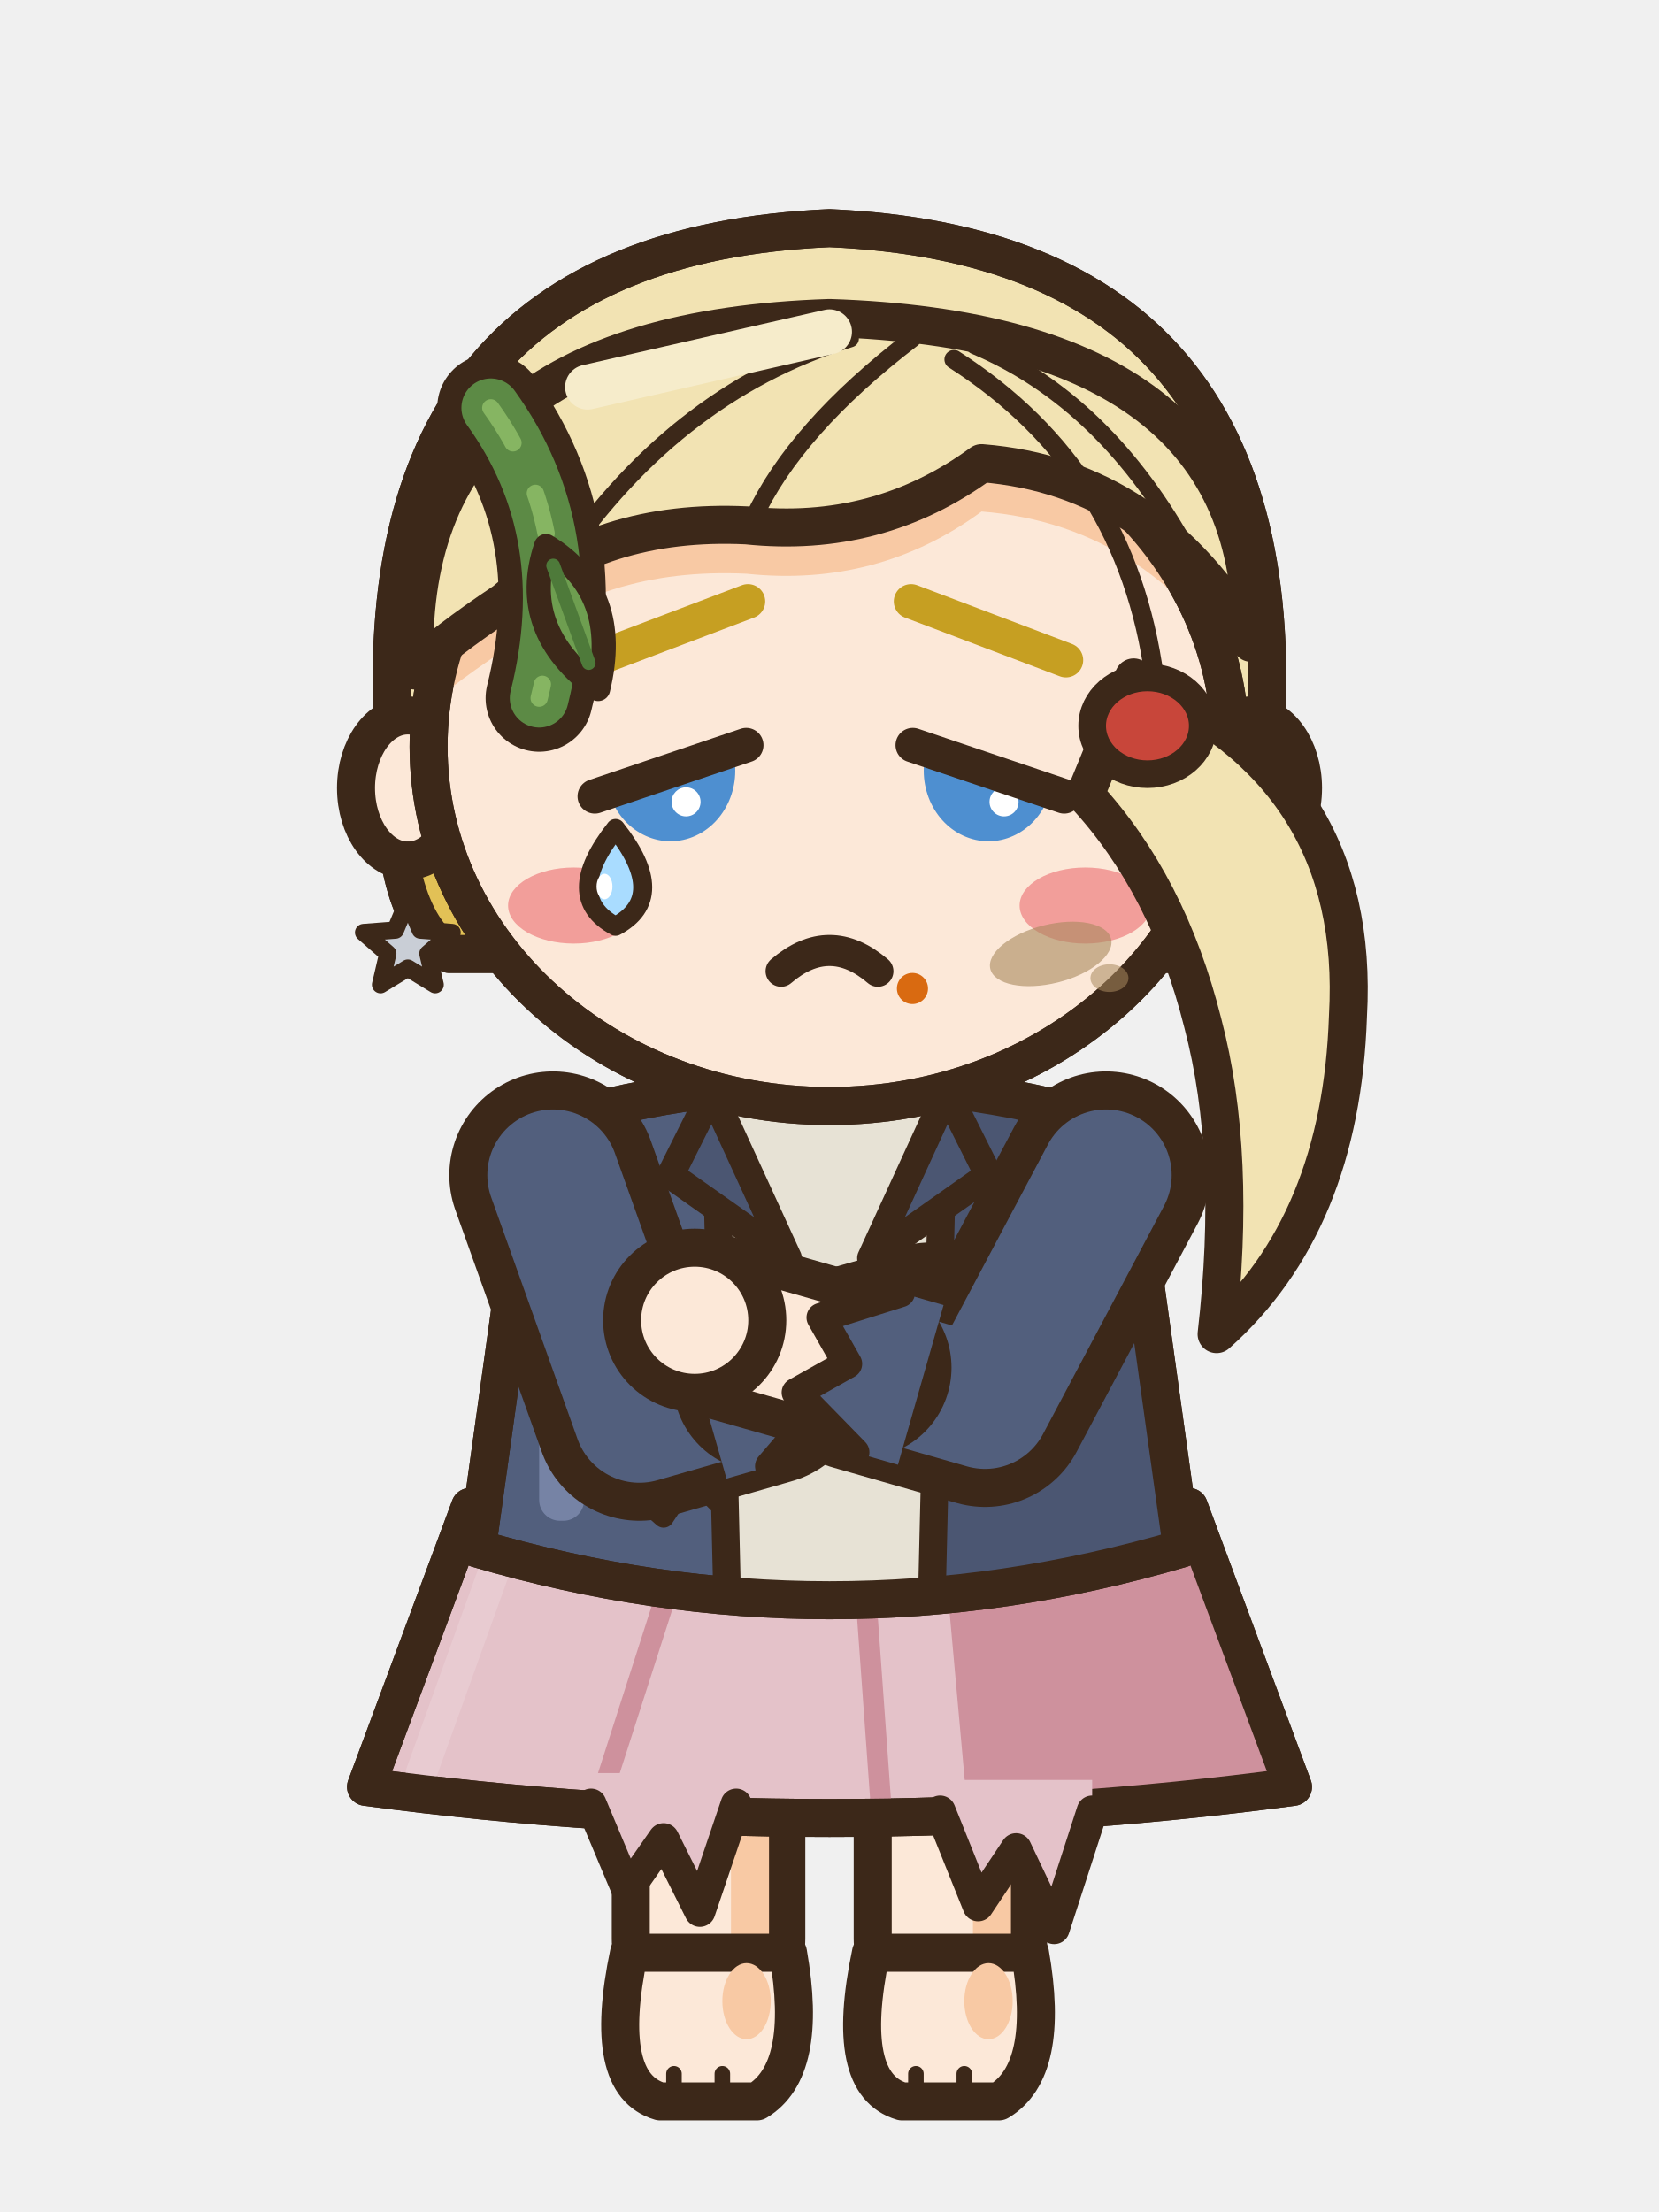
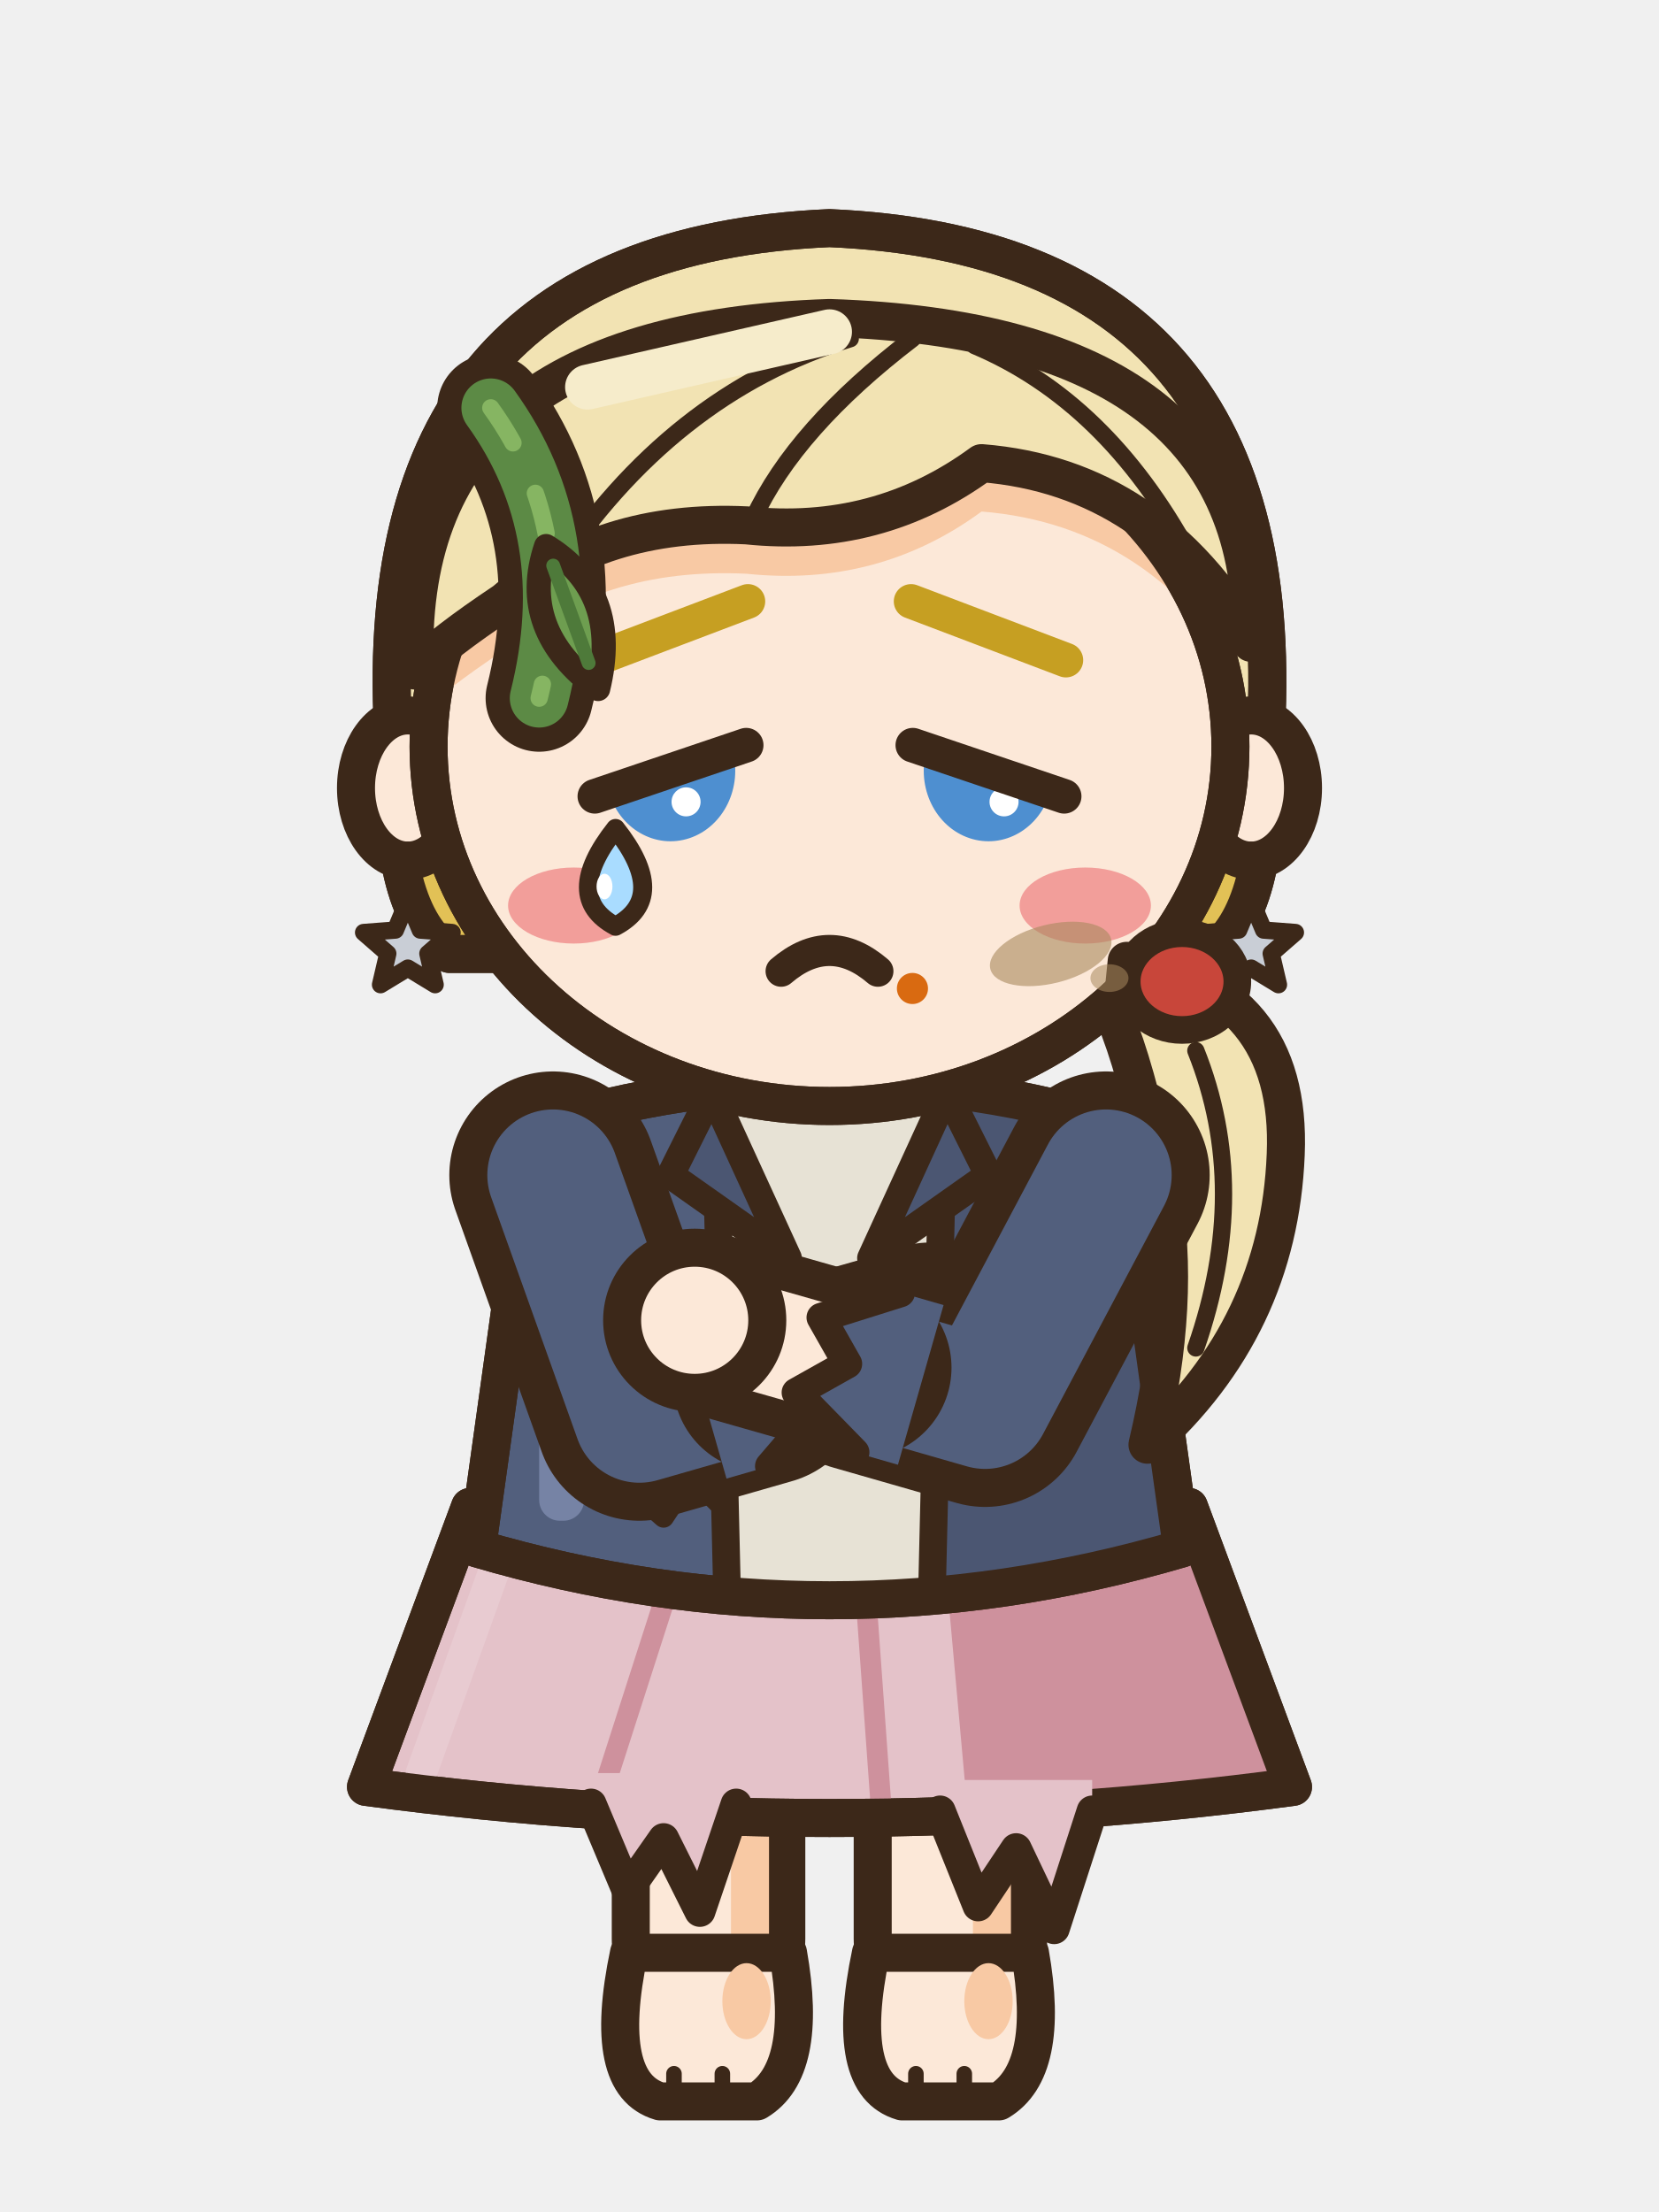
<svg xmlns="http://www.w3.org/2000/svg" width="48" height="64" viewBox="0 0 48 64">
  <g transform="translate(0 0)">
    <rect x="25.25" y="44.5" width="4.5" height="13.2" rx="1.6" fill="#FCE8D8" stroke="#3C2819" stroke-width="1.1" stroke-linejoin="round" stroke-linecap="round" />
    <rect x="28.15" y="45.1" width="1.1" height="11.6" rx="0.5" fill="#F8C9A4" />
    <path d="M25.2,56.5 L29.8,56.5 Q30.4,59.9 28.9,60.8 L26.1,60.8 Q24.4,60.3 25.2,56.5 Z" fill="#FCE8D8" stroke="#3C2819" stroke-width="1.1" stroke-linejoin="round" stroke-linecap="round" />
    <ellipse cx="28.6" cy="57.9" rx="0.7" ry="1.1" fill="#F8C9A4" stroke="none" />
    <line x1="26.5" y1="60" x2="26.5" y2="60.6" stroke="#3C2819" stroke-width="0.45" stroke-linecap="round" />
    <line x1="27.9" y1="60" x2="27.9" y2="60.6" stroke="#3C2819" stroke-width="0.45" stroke-linecap="round" />
    <rect x="18.25" y="44.5" width="4.5" height="13.2" rx="1.6" fill="#FCE8D8" stroke="#3C2819" stroke-width="1.1" stroke-linejoin="round" stroke-linecap="round" />
    <rect x="21.15" y="45.1" width="1.1" height="11.6" rx="0.5" fill="#F8C9A4" />
    <path d="M18.2,56.5 L22.8,56.5 Q23.4,59.9 21.9,60.8 L19.1,60.8 Q17.4,60.3 18.2,56.5 Z" fill="#FCE8D8" stroke="#3C2819" stroke-width="1.1" stroke-linejoin="round" stroke-linecap="round" />
    <ellipse cx="21.6" cy="57.9" rx="0.7" ry="1.1" fill="#F8C9A4" stroke="none" />
    <line x1="19.5" y1="60" x2="19.5" y2="60.6" stroke="#3C2819" stroke-width="0.45" stroke-linecap="round" />
    <line x1="20.9" y1="60" x2="20.9" y2="60.6" stroke="#3C2819" stroke-width="0.45" stroke-linecap="round" />
    <path d="M13.6,43.6 L34.4,43.6 L37.41,51.7 Q24,53.5 10.59,51.7 Z" fill="#E4C2C9" stroke="#3C2819" stroke-width="1.1" stroke-linejoin="round" stroke-linecap="round" />
    <clipPath id="a3nnfrontaction0sk">
      <path d="M13.6,43.6 L34.4,43.6 L37.41,51.7 Q24,53.5 10.59,51.7 Z" />
    </clipPath>
    <g clip-path="url(#a3nnfrontaction0sk)">
      <path d="M27.2,43.6 L48,43.6 L48,54.7 L28.2,54.7 Z" fill="#CE919D" />
      <line x1="19.32" y1="46" x2="17.36" y2="52.1" stroke="#CE919D" stroke-width="0.6" stroke-linecap="round" />
      <line x1="25.04" y1="46" x2="25.48" y2="52.1" stroke="#CE919D" stroke-width="0.6" stroke-linecap="round" />
      <line x1="14.6" y1="44.6" x2="12.19" y2="51.3" stroke="#E8CBD1" stroke-width="0.9" stroke-linecap="round" />
    </g>
    <path d="M13.6,43.6 L34.4,43.6 L37.41,51.7 Q24,53.5 10.59,51.7 Z" fill="none" stroke="#3C2819" stroke-width="1.1" stroke-linejoin="round" stroke-linecap="round" />
    <path d="M15.5,32.6 Q24,30 32.5,32.6 Q33.35,38.7 34.2,44.8 Q24,47.8 13.8,44.8 Q14.65,38.7 15.5,32.6 Z" fill="#525F7D" stroke="#3C2819" stroke-width="1.1" stroke-linejoin="round" stroke-linecap="round" />
    <clipPath id="a3nnfrontaction0t">
      <path d="M15.5,32.6 Q24,30 32.5,32.6 Q33.35,38.7 34.2,44.8 Q24,47.8 13.8,44.8 Q14.65,38.7 15.5,32.6 Z" />
    </clipPath>
    <g clip-path="url(#a3nnfrontaction0t)">
      <rect x="27.2" y="30" width="14" height="22" fill="#4B5672" />
      <path d="M8,44.2 Q24,47.2 40,44.2 L40,52 L8,52 Z" fill="#4B5672" />
      <rect x="15.6" y="34" width="1.3" height="10" rx="0.6" fill="#7683A5" />
      <path d="M20.6,31.6 L27.4,31.6 L27,49 L21,49 Z" fill="#E7E2D5" />
      <line x1="20.7" y1="32" x2="21.1" y2="48.8" stroke="#3C2819" stroke-width="0.8" stroke-linecap="round" />
      <line x1="27.3" y1="32" x2="26.9" y2="48.8" stroke="#3C2819" stroke-width="0.8" stroke-linecap="round" />
    </g>
    <path d="M15.5,32.6 Q24,30 32.5,32.6 Q33.35,38.7 34.2,44.8 Q24,47.8 13.8,44.8 Q14.65,38.7 15.5,32.6 Z" fill="none" stroke="#3C2819" stroke-width="1.1" stroke-linejoin="round" stroke-linecap="round" />
    <path d="M20.6,31.6 L22.8,36.4 L19.4,34 Z" fill="#4B5672" stroke="#3C2819" stroke-width="0.8" stroke-linejoin="round" stroke-linecap="round" />
    <path d="M27.4,31.6 L25.2,36.4 L28.6,34 Z" fill="#4B5672" stroke="#3C2819" stroke-width="0.8" stroke-linejoin="round" stroke-linecap="round" />
    <path d="M29.65,39.8 L29.22,40.3 L28.62,40.69 L27.84,40.5 L27.23,40.11 L27.41,39.54 L27.79,39.04 L28.6,39 L29.36,39.22 Z" fill="#4B5672" stroke="#3C2819" stroke-width="0.55" stroke-linejoin="round" />
    <path d="M28.65,40.63 q0.3,0.8 -0.2,1.5" fill="none" stroke="#3C2819" stroke-width="0.4" stroke-linecap="round" />
    <path d="M18.4,43.2 L19.2,43.9 L20,42.7 L20.8,43.5" fill="none" stroke="#3C2819" stroke-width="0.6" stroke-linecap="round" stroke-linejoin="round" />
    <path d="M17.1,51.3 L17.1,52.2 L18.15,54.7 L19.2,53.2 L20.25,55.3 L21.3,52.2 L21.3,51.3 Z" fill="#E4C2C9" />
    <path d="M17.1,52.2 L18.15,54.7 L19.2,53.2 L20.25,55.3 L21.3,52.2" fill="none" stroke="#3C2819" stroke-width="0.9" stroke-linejoin="round" stroke-linecap="round" />
    <path d="M27.2,51.5 L27.2,52.4 L28.3,55.14 L29.4,53.49 L30.5,55.8 L31.6,52.4 L31.6,51.5 Z" fill="#E4C2C9" />
    <path d="M27.2,52.4 L28.3,55.14 L29.4,53.49 L30.5,55.8 L31.6,52.4" fill="none" stroke="#3C2819" stroke-width="0.9" stroke-linejoin="round" stroke-linecap="round" />
    <path d="M11.4,21.6 Q10.4,7.2 24,6.6 Q37.6,7.2 36.6,21.6 Q36.8,26.4 35,27.6 L13,27.6 Q11.2,26.4 11.4,21.6 Z" fill="#F2E3B3" stroke="#3C2819" stroke-width="1.1" stroke-linejoin="round" stroke-linecap="round" />
    <clipPath id="a3nnfrontaction0h">
      <path d="M11.4,21.6 Q10.4,7.2 24,6.6 Q37.6,7.2 36.6,21.6 Q36.8,26.4 35,27.6 L13,27.6 Q11.2,26.4 11.4,21.6 Z" />
    </clipPath>
    <g clip-path="url(#a3nnfrontaction0h)">
      <rect x="8" y="24.6" width="32" height="10" fill="#E2C156" />
    </g>
    <path d="M11.4,21.6 Q10.4,7.2 24,6.6 Q37.6,7.2 36.6,21.6 Q36.8,26.4 35,27.6 L13,27.6 Q11.2,26.4 11.4,21.6 Z" fill="none" stroke="#3C2819" stroke-width="1.1" stroke-linejoin="round" stroke-linecap="round" />
    <ellipse cx="11.8" cy="22.8" rx="1.5" ry="2.1" fill="#FCE8D8" stroke="#3C2819" stroke-width="1.1" stroke-linejoin="round" stroke-linecap="round" />
    <ellipse cx="36.2" cy="22.8" rx="1.5" ry="2.1" fill="#FCE8D8" stroke="#3C2819" stroke-width="1.1" stroke-linejoin="round" stroke-linecap="round" />
    <path d="M12.4,21.6 a11.6,10.4 0 1,0 23.2,0 a11.6,10.4 0 1,0 -23.2,0 Z" fill="#FCE8D8" stroke="#3C2819" stroke-width="1.1" stroke-linejoin="round" stroke-linecap="round" />
    <clipPath id="a3nnfrontaction0f">
      <path d="M12.4,21.6 a11.6,10.4 0 1,0 23.2,0 a11.6,10.4 0 1,0 -23.2,0 Z" />
    </clipPath>
    <g clip-path="url(#a3nnfrontaction0f)">
      <path d="M12,19.4 Q11.6,9.6 24,9.2 Q36.4,9.6 36.2,18.6 Q33.4,13.8 28.4,13.4 Q25.4,15.6 21.6,15.2 Q17.4,15 14.6,17.4 Q12.8,18.6 12,19.4 Z" fill="#F8C9A4" transform="translate(0 1.4)" />
      <ellipse cx="16.6" cy="26.2" rx="1.9" ry="1.1" fill="#F29E9A" stroke="none" />
      <ellipse cx="31.4" cy="26.2" rx="1.9" ry="1.1" fill="#F29E9A" stroke="none" />
    </g>
    <path d="M12.4,21.6 a11.6,10.4 0 1,0 23.2,0 a11.6,10.4 0 1,0 -23.2,0 Z" fill="none" stroke="#3C2819" stroke-width="1.1" stroke-linejoin="round" stroke-linecap="round" />
    <ellipse cx="26.4" cy="28.6" rx="0.45" ry="0.45" fill="#D96A11" stroke="none" />
    <line x1="11.8" y1="24.6" x2="11.8" y2="26.2" stroke="#3C2819" stroke-width="0.5" stroke-linecap="round" />
    <path d="M11.8,26.05 L12.16,26.91 L13.08,26.98 L12.38,27.59 L12.59,28.49 L11.8,28.01 L11.01,28.49 L11.22,27.59 L10.52,26.98 L11.44,26.91 Z" fill="#C9CED6" stroke="#3C2819" stroke-width="0.5" stroke-linejoin="round" stroke-linecap="round" />
    <line x1="36.2" y1="24.6" x2="36.2" y2="26.2" stroke="#3C2819" stroke-width="0.5" stroke-linecap="round" />
    <path d="M36.2,26.05 L36.56,26.91 L37.48,26.98 L36.78,27.59 L36.99,28.49 L36.2,28.01 L35.41,28.49 L35.62,27.59 L34.92,26.98 L35.84,26.91 Z" fill="#C9CED6" stroke="#3C2819" stroke-width="0.5" stroke-linejoin="round" stroke-linecap="round" />
    <path d="M12,19.4 Q11.6,9.6 24,9.2 Q36.4,9.6 36.2,18.6 Q33.4,13.8 28.4,13.4 Q25.4,15.6 21.6,15.2 Q17.4,15 14.6,17.4 Q12.8,18.6 12,19.4 Z" fill="#F2E3B3" stroke="#3C2819" stroke-width="1.1" stroke-linejoin="round" stroke-linecap="round" />
    <clipPath id="a3nnfrontaction0sf">
      <path d="M12,19.4 Q11.6,9.6 24,9.2 Q36.4,9.6 36.2,18.6 Q33.4,13.8 28.4,13.4 Q25.4,15.6 21.6,15.2 Q17.4,15 14.6,17.4 Q12.8,18.6 12,19.4 Z" />
    </clipPath>
    <g clip-path="url(#a3nnfrontaction0sf)">
      <path d="M24.6,9.8 Q19.4,11.4 16,16.6 M26.4,9.8 Q23,12.4 21.8,15 M28.2,10 Q32,11.6 34.4,16" fill="none" stroke="#3C2819" stroke-width="0.5" stroke-linejoin="round" stroke-linecap="round" />
    </g>
    <line x1="17" y1="11.2" x2="24" y2="9.6" stroke="#F6ECCB" stroke-width="1.3" stroke-linecap="round" />
-     <path d="M32.8,19.6 Q39.4,22.4 39,29.4 Q38.8,35.4 35.2,38.6 Q35.8,33.4 34.8,29.6 Q33.8,25.6 31.4,23 Z" fill="#F2E3B3" stroke="#3C2819" stroke-width="1.1" stroke-linejoin="round" stroke-linecap="round" />
-     <ellipse cx="33.2" cy="21" rx="1.6" ry="1.4" fill="#C8463A" stroke="#3C2819" stroke-width="0.8" stroke-linejoin="round" stroke-linecap="round" />
-     <path d="M27.6,10.4 Q32.6,13.6 33.4,19.6" fill="none" stroke="#3C2819" stroke-width="0.55" stroke-linejoin="round" stroke-linecap="round" />
+     <path d="M32.6,27.8 Q37.4,28.6 37.2,33.4 Q37,38.4 33.2,41.8 Q34.2,37.6 33.6,34.4 Q33,31.4 32.4,29.8 Z" fill="#F2E3B3" stroke="#3C2819" stroke-width="1.1" stroke-linejoin="round" stroke-linecap="round" />
+     <path d="M34.6,30.4 Q36.2,34.4 34.6,39" fill="none" stroke="#3C2819" stroke-width="0.5" stroke-linejoin="round" stroke-linecap="round" />
+     <ellipse cx="34.2" cy="28.4" rx="1.6" ry="1.4" fill="#C8463A" stroke="#3C2819" stroke-width="0.8" stroke-linejoin="round" stroke-linecap="round" />
    <path d="M17.16,19.1 Q19.4,18.25 21.64,17.4" fill="none" stroke="#C69F22" stroke-width="1" stroke-linecap="round" />
    <path d="M30.84,19.1 Q28.6,18.25 26.36,17.4" fill="none" stroke="#C69F22" stroke-width="1" stroke-linecap="round" />
    <path d="M17.61,22.9 L21.19,21.7 A1.79 1.95 0 0 1 17.61,22.9 Z" fill="#4E8FD0" />
    <ellipse cx="19.85" cy="23.2" rx="0.42" ry="0.42" fill="#FFFFFF" stroke="none" />
    <path d="M17.21,23.04 L21.59,21.56" fill="none" stroke="#3C2819" stroke-width="1" stroke-linejoin="round" stroke-linecap="round" />
    <path d="M26.81,21.7 L30.39,22.9 A1.79 1.95 0 0 1 26.81,21.7 Z" fill="#4E8FD0" />
    <ellipse cx="29.05" cy="23.2" rx="0.42" ry="0.42" fill="#FFFFFF" stroke="none" />
    <path d="M26.41,21.56 L30.79,23.04" fill="none" stroke="#3C2819" stroke-width="1" stroke-linejoin="round" stroke-linecap="round" />
    <path d="M22.6,28.1 Q24,26.9 25.4,28.1" fill="none" stroke="#3C2819" stroke-width="0.9" stroke-linejoin="round" stroke-linecap="round" />
    <path d="M17.81,23.97 Q19.38,25.96 17.81,26.8 Q16.24,25.96 17.81,23.97 Z" fill="#A9DCFF" stroke="#3C2819" stroke-width="0.55" stroke-linejoin="round" stroke-linecap="round" />
    <ellipse cx="17.49" cy="25.65" rx="0.23" ry="0.37" fill="#FFFFFF" stroke="none" />
    <path d="M14.2,11.8 Q16.8,15.4 15.6,20.2" fill="none" stroke="#3C2819" stroke-width="3.1" stroke-linecap="round" stroke-linejoin="round" />
    <path d="M14.2,11.8 Q16.8,15.4 15.6,20.2" fill="none" stroke="#5C8A45" stroke-width="1.7" stroke-linecap="round" stroke-linejoin="round" />
    <path d="M14.2,11.8 Q16.8,15.4 15.6,20.2" fill="none" stroke="#86B562" stroke-width="0.5" stroke-linecap="round" stroke-dasharray="1.2 1.6" />
    <g transform="translate(15.8 15.8) rotate(-20)">
      <path d="M0,0 Q1.6,2 0,4.4 Q-1.6,2 0,0 Z" fill="#6E9E50" stroke="#3C2819" stroke-width="0.7" stroke-linejoin="round" stroke-linecap="round" />
      <line x1="0" y1="0.6" x2="0" y2="3.6" stroke="#4E7A3A" stroke-width="0.4" stroke-linecap="round" />
    </g>
    <ellipse cx="30.4" cy="27.6" rx="1.8" ry="0.85" fill="#A8885E" opacity="0.6" transform="rotate(-14 30.4 27.6)" />
    <ellipse cx="32.1" cy="28.3" rx="0.55" ry="0.4" fill="#A8885E" opacity="0.55" />
    <path d="M16,34 L18.5,41 L22.09,39.97" fill="none" stroke="#3C2819" stroke-width="6" stroke-linecap="round" stroke-linejoin="round" />
    <path d="M16,34 L18.5,41 L22.09,39.97" fill="none" stroke="#525F7D" stroke-width="3.8" stroke-linecap="round" stroke-linejoin="round" />
    <path d="M22.09,39.97 L26.9,38.6" fill="none" stroke="#3C2819" stroke-width="5.24" stroke-linecap="round" stroke-linejoin="round" />
    <path d="M22.09,39.97 L26.9,38.6" fill="none" stroke="#FCE8D8" stroke-width="3.04" stroke-linecap="round" stroke-linejoin="round" />
    <path d="M21.02,42.78 L22.27,42.42 L23.83,40.6 L22.48,39.86 L23.3,38.38 L20.95,37.8 L19.7,38.16 Z" fill="#525F7D" />
    <path d="M22.27,42.42 L23.83,40.6 L22.48,39.86 L23.3,38.38 L20.95,37.8" fill="none" stroke="#3C2819" stroke-width="0.85" stroke-linecap="round" stroke-linejoin="round" />
    <ellipse cx="26.9" cy="38.6" rx="2.1" ry="2.1" fill="#FCE8D8" stroke="#3C2819" stroke-width="1.1" stroke-linejoin="round" stroke-linecap="round" />
    <path d="M32,34 L28.5,40.6 L24.91,39.57" fill="none" stroke="#3C2819" stroke-width="6" stroke-linecap="round" stroke-linejoin="round" />
    <path d="M32,34 L28.5,40.6 L24.91,39.57" fill="none" stroke="#525F7D" stroke-width="3.8" stroke-linecap="round" stroke-linejoin="round" />
    <path d="M24.91,39.57 L20.1,38.2" fill="none" stroke="#3C2819" stroke-width="5.24" stroke-linecap="round" stroke-linejoin="round" />
    <path d="M24.91,39.57 L20.1,38.2" fill="none" stroke="#FCE8D8" stroke-width="3.04" stroke-linecap="round" stroke-linejoin="round" />
    <path d="M27.3,37.76 L26.05,37.4 L23.76,38.12 L24.52,39.46 L23.04,40.29 L24.73,42.02 L25.98,42.38 Z" fill="#525F7D" />
    <path d="M26.05,37.4 L23.76,38.12 L24.52,39.46 L23.04,40.29 L24.73,42.02" fill="none" stroke="#3C2819" stroke-width="0.85" stroke-linecap="round" stroke-linejoin="round" />
    <ellipse cx="20.1" cy="38.2" rx="2.1" ry="2.1" fill="#FCE8D8" stroke="#3C2819" stroke-width="1.1" stroke-linejoin="round" stroke-linecap="round" />
  </g>
</svg>
